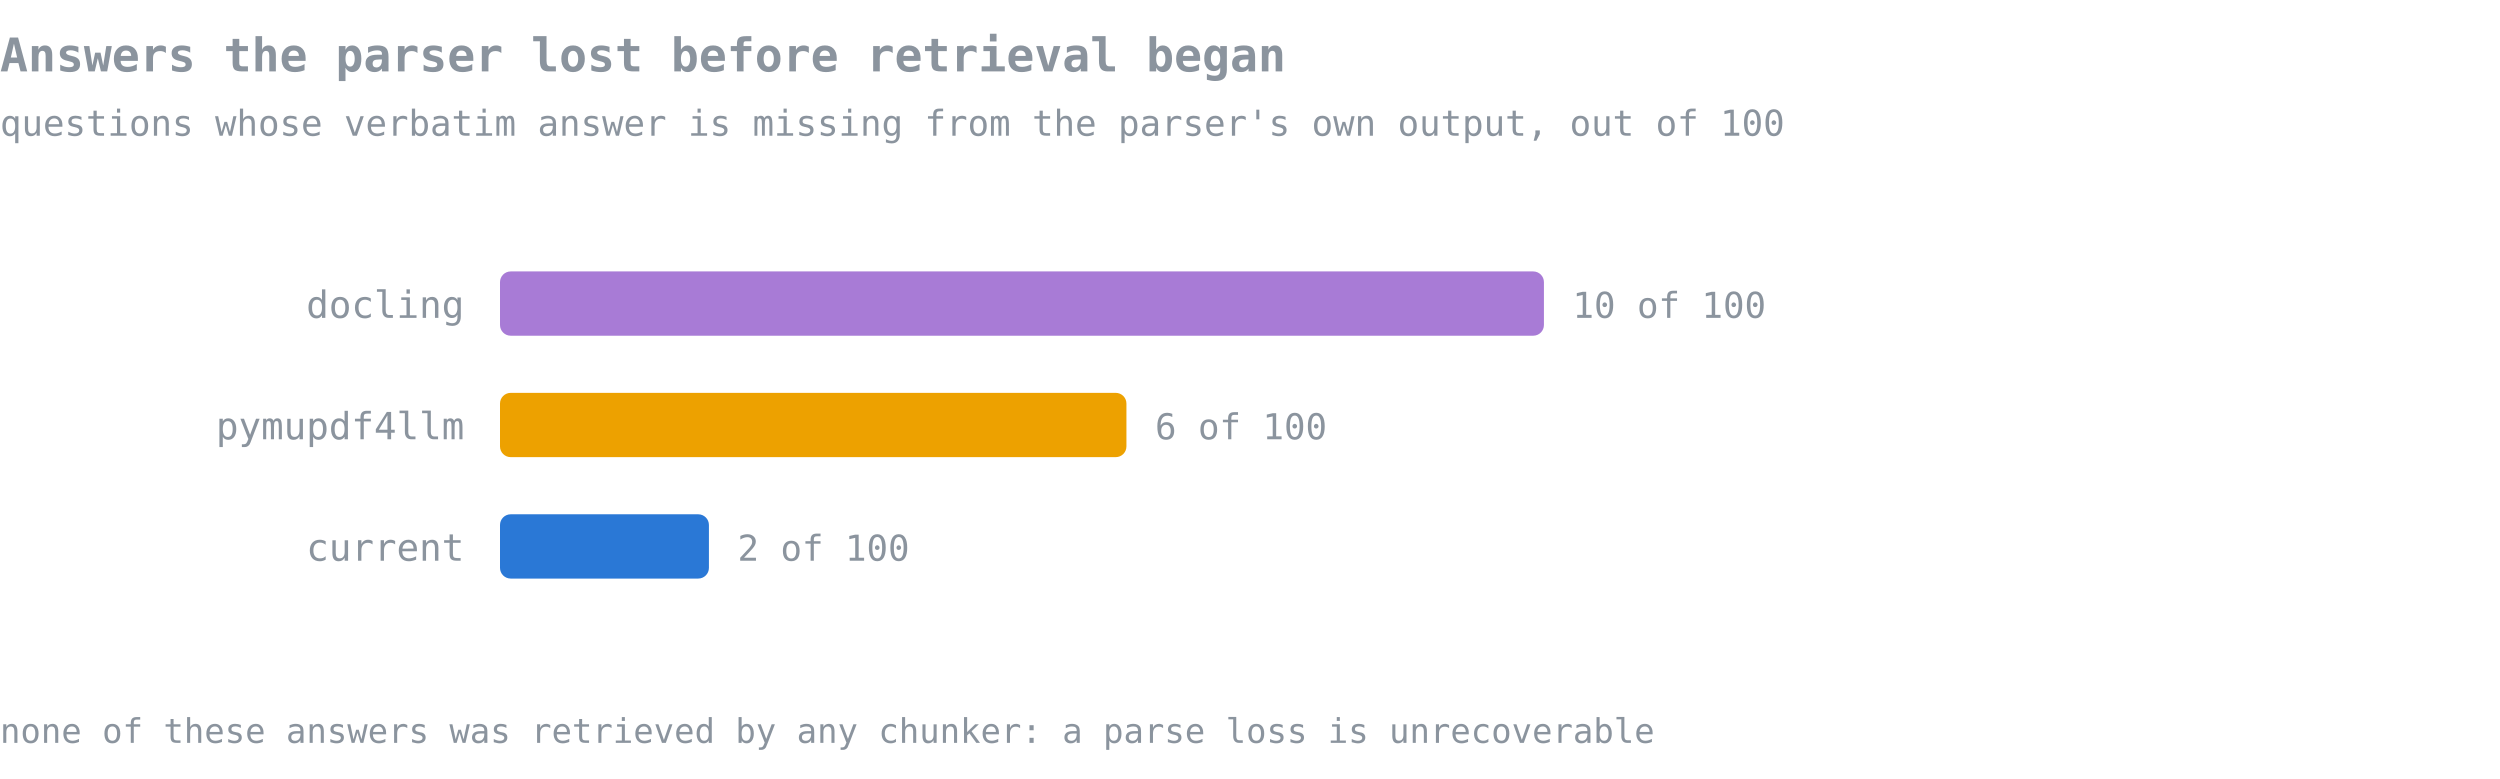
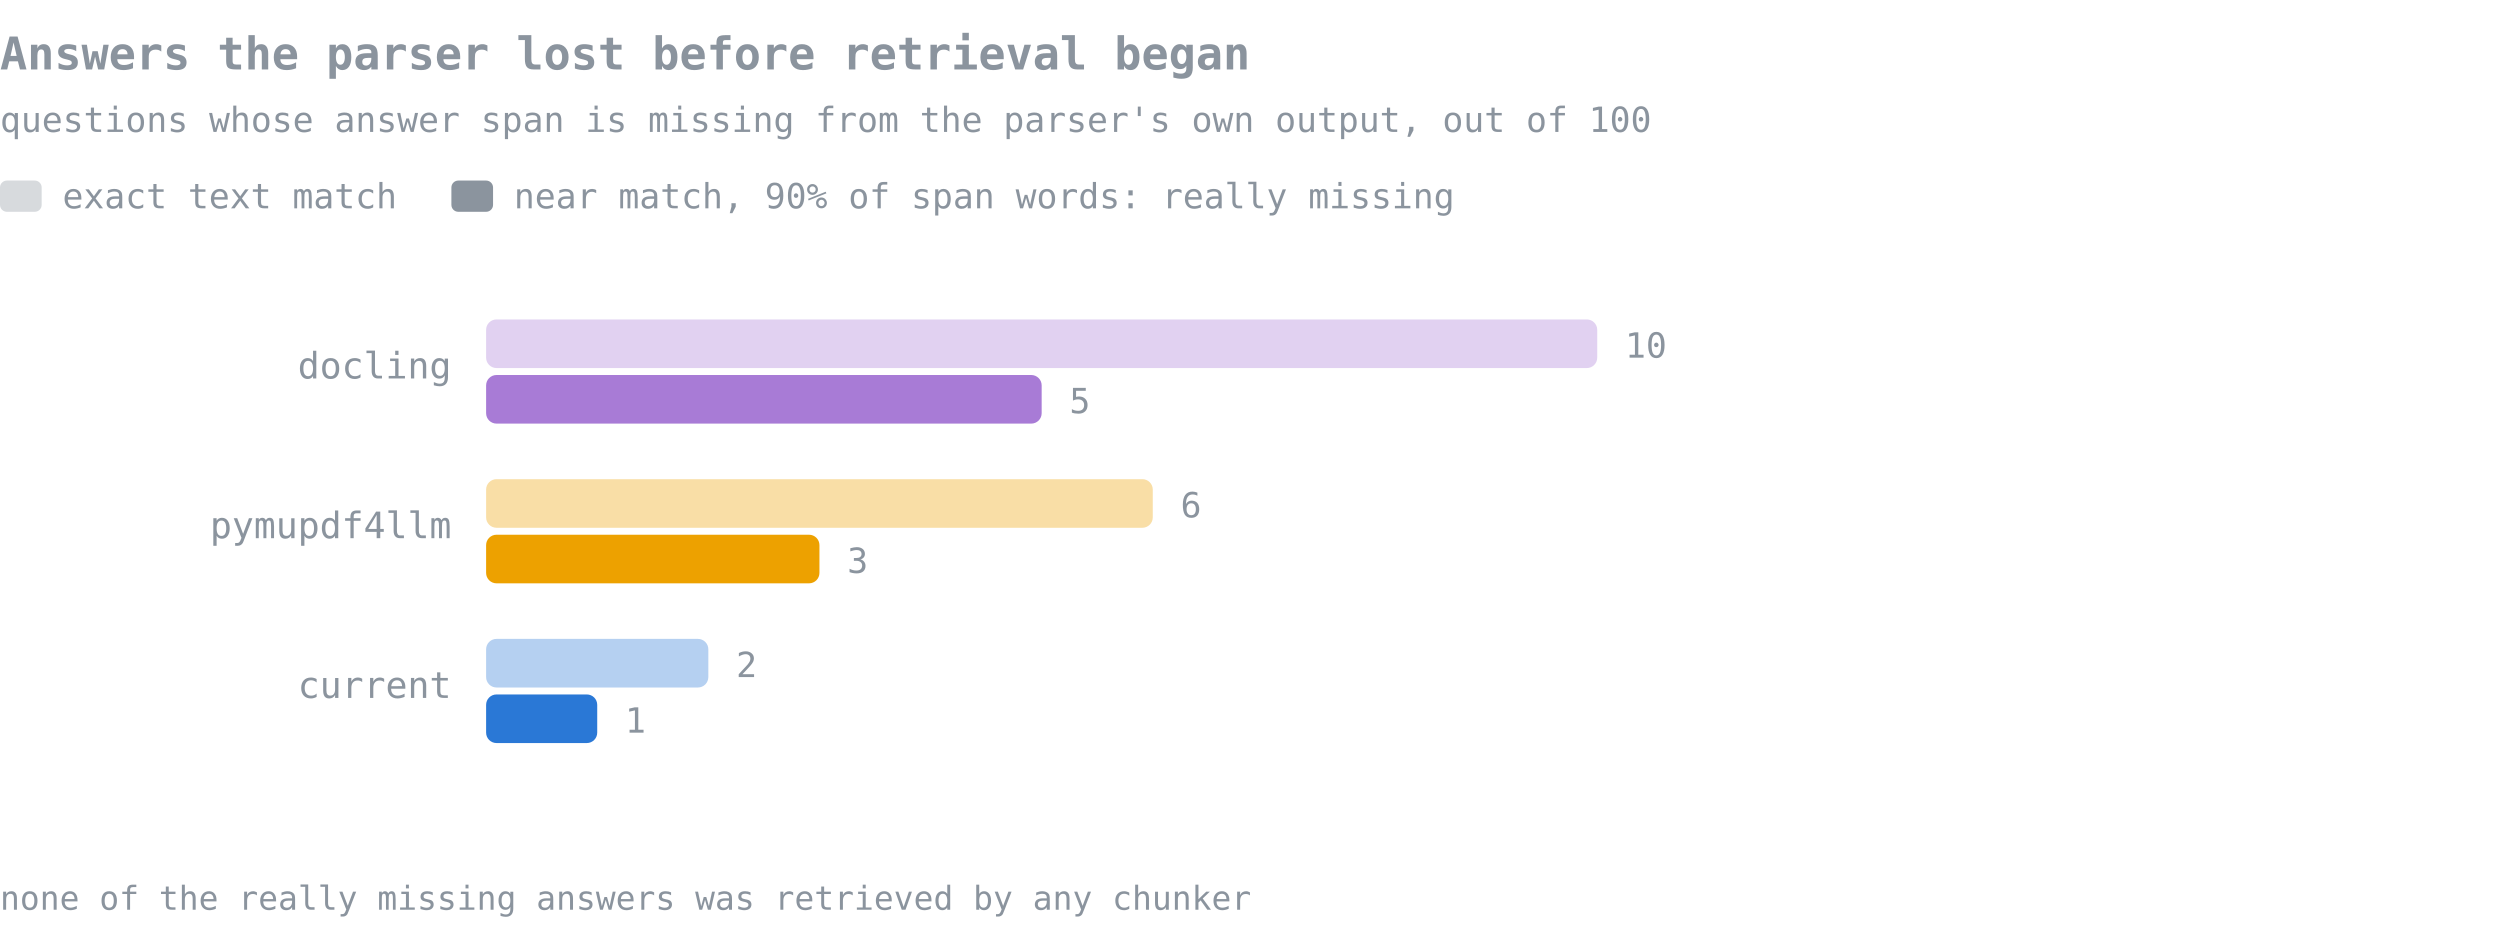
- <svg xmlns="http://www.w3.org/2000/svg" viewBox="0 0 700 218" width="700" height="218" font-family="ui-monospace,Menlo,monospace">
+ <svg xmlns="http://www.w3.org/2000/svg" viewBox="0 0 720 274" width="720" height="274" font-family="ui-monospace,Menlo,monospace">
  <text x="0.0" y="20.0" font-size="13" fill="#8b949e" text-anchor="start" font-weight="600">Answers the parser lost before retrieval began</text>
-   <text x="0.0" y="38.0" font-size="10" fill="#8b949e" text-anchor="start" font-weight="normal">questions whose verbatim answer is missing from the parser's own output, out of 100</text>
-   <text x="130.0" y="89.0" font-size="10.5" fill="#8b949e" text-anchor="end" font-weight="normal">docling</text>
-   <rect x="140" y="76" width="292.3" height="18" rx="3" fill="#a87bd6" />
-   <text x="440.3" y="89.0" font-size="10" fill="#8b949e" text-anchor="start" font-weight="normal">10 of 100</text>
-   <text x="130.0" y="123.0" font-size="10.5" fill="#8b949e" text-anchor="end" font-weight="normal">pymupdf4llm</text>
-   <rect x="140" y="110" width="175.4" height="18" rx="3" fill="#eda100" />
-   <text x="323.4" y="123.0" font-size="10" fill="#8b949e" text-anchor="start" font-weight="normal">6 of 100</text>
-   <text x="130.0" y="157.0" font-size="10.5" fill="#8b949e" text-anchor="end" font-weight="normal">current</text>
-   <rect x="140" y="144" width="58.5" height="18" rx="3" fill="#2a78d6" />
-   <text x="206.5" y="157.0" font-size="10" fill="#8b949e" text-anchor="start" font-weight="normal">2 of 100</text>
-   <text x="0.0" y="208.0" font-size="9.5" fill="#8b949e" text-anchor="start" font-weight="normal">none of these answers was retrieved by any chunker: a parse loss is unrecoverable</text>
+   <text x="0.0" y="38.0" font-size="10" fill="#8b949e" text-anchor="start" font-weight="normal">questions whose answer span is missing from the parser's own output, out of 100</text>
+   <rect x="0" y="52" width="12" height="9" rx="2" fill="#8b949e" opacity="0.35" />
+   <text x="18.0" y="60.0" font-size="10" fill="#8b949e" text-anchor="start" font-weight="normal">exact text match</text>
+   <rect x="130" y="52" width="12" height="9" rx="2" fill="#8b949e" />
+   <text x="148.0" y="60.0" font-size="10" fill="#8b949e" text-anchor="start" font-weight="normal">near match, 90% of span words: really missing</text>
+   <text x="130.0" y="109.0" font-size="10.5" fill="#8b949e" text-anchor="end" font-weight="normal">docling</text>
+   <rect x="140" y="92" width="320.0" height="14" rx="3" fill="#a87bd6" opacity="0.35" />
+   <text x="468.0" y="103.0" font-size="10" fill="#8b949e" text-anchor="start" font-weight="normal">10</text>
+   <rect x="140" y="108" width="160.0" height="14" rx="3" fill="#a87bd6" opacity="1.0" />
+   <text x="308.0" y="119.0" font-size="10" fill="#8b949e" text-anchor="start" font-weight="normal">5</text>
+   <text x="130.0" y="155.0" font-size="10.5" fill="#8b949e" text-anchor="end" font-weight="normal">pymupdf4llm</text>
+   <rect x="140" y="138" width="192.0" height="14" rx="3" fill="#eda100" opacity="0.35" />
+   <text x="340.0" y="149.0" font-size="10" fill="#8b949e" text-anchor="start" font-weight="normal">6</text>
+   <rect x="140" y="154" width="96.0" height="14" rx="3" fill="#eda100" opacity="1.0" />
+   <text x="244.0" y="165.0" font-size="10" fill="#8b949e" text-anchor="start" font-weight="normal">3</text>
+   <text x="130.0" y="201.0" font-size="10.5" fill="#8b949e" text-anchor="end" font-weight="normal">current</text>
+   <rect x="140" y="184" width="64.0" height="14" rx="3" fill="#2a78d6" opacity="0.35" />
+   <text x="212.0" y="195.0" font-size="10" fill="#8b949e" text-anchor="start" font-weight="normal">2</text>
+   <rect x="140" y="200" width="32.0" height="14" rx="3" fill="#2a78d6" opacity="1.0" />
+   <text x="180.0" y="211.0" font-size="10" fill="#8b949e" text-anchor="start" font-weight="normal">1</text>
+   <text x="0.0" y="262.0" font-size="9.5" fill="#8b949e" text-anchor="start" font-weight="normal">none of the really missing answers was retrieved by any chunker</text>
</svg>
